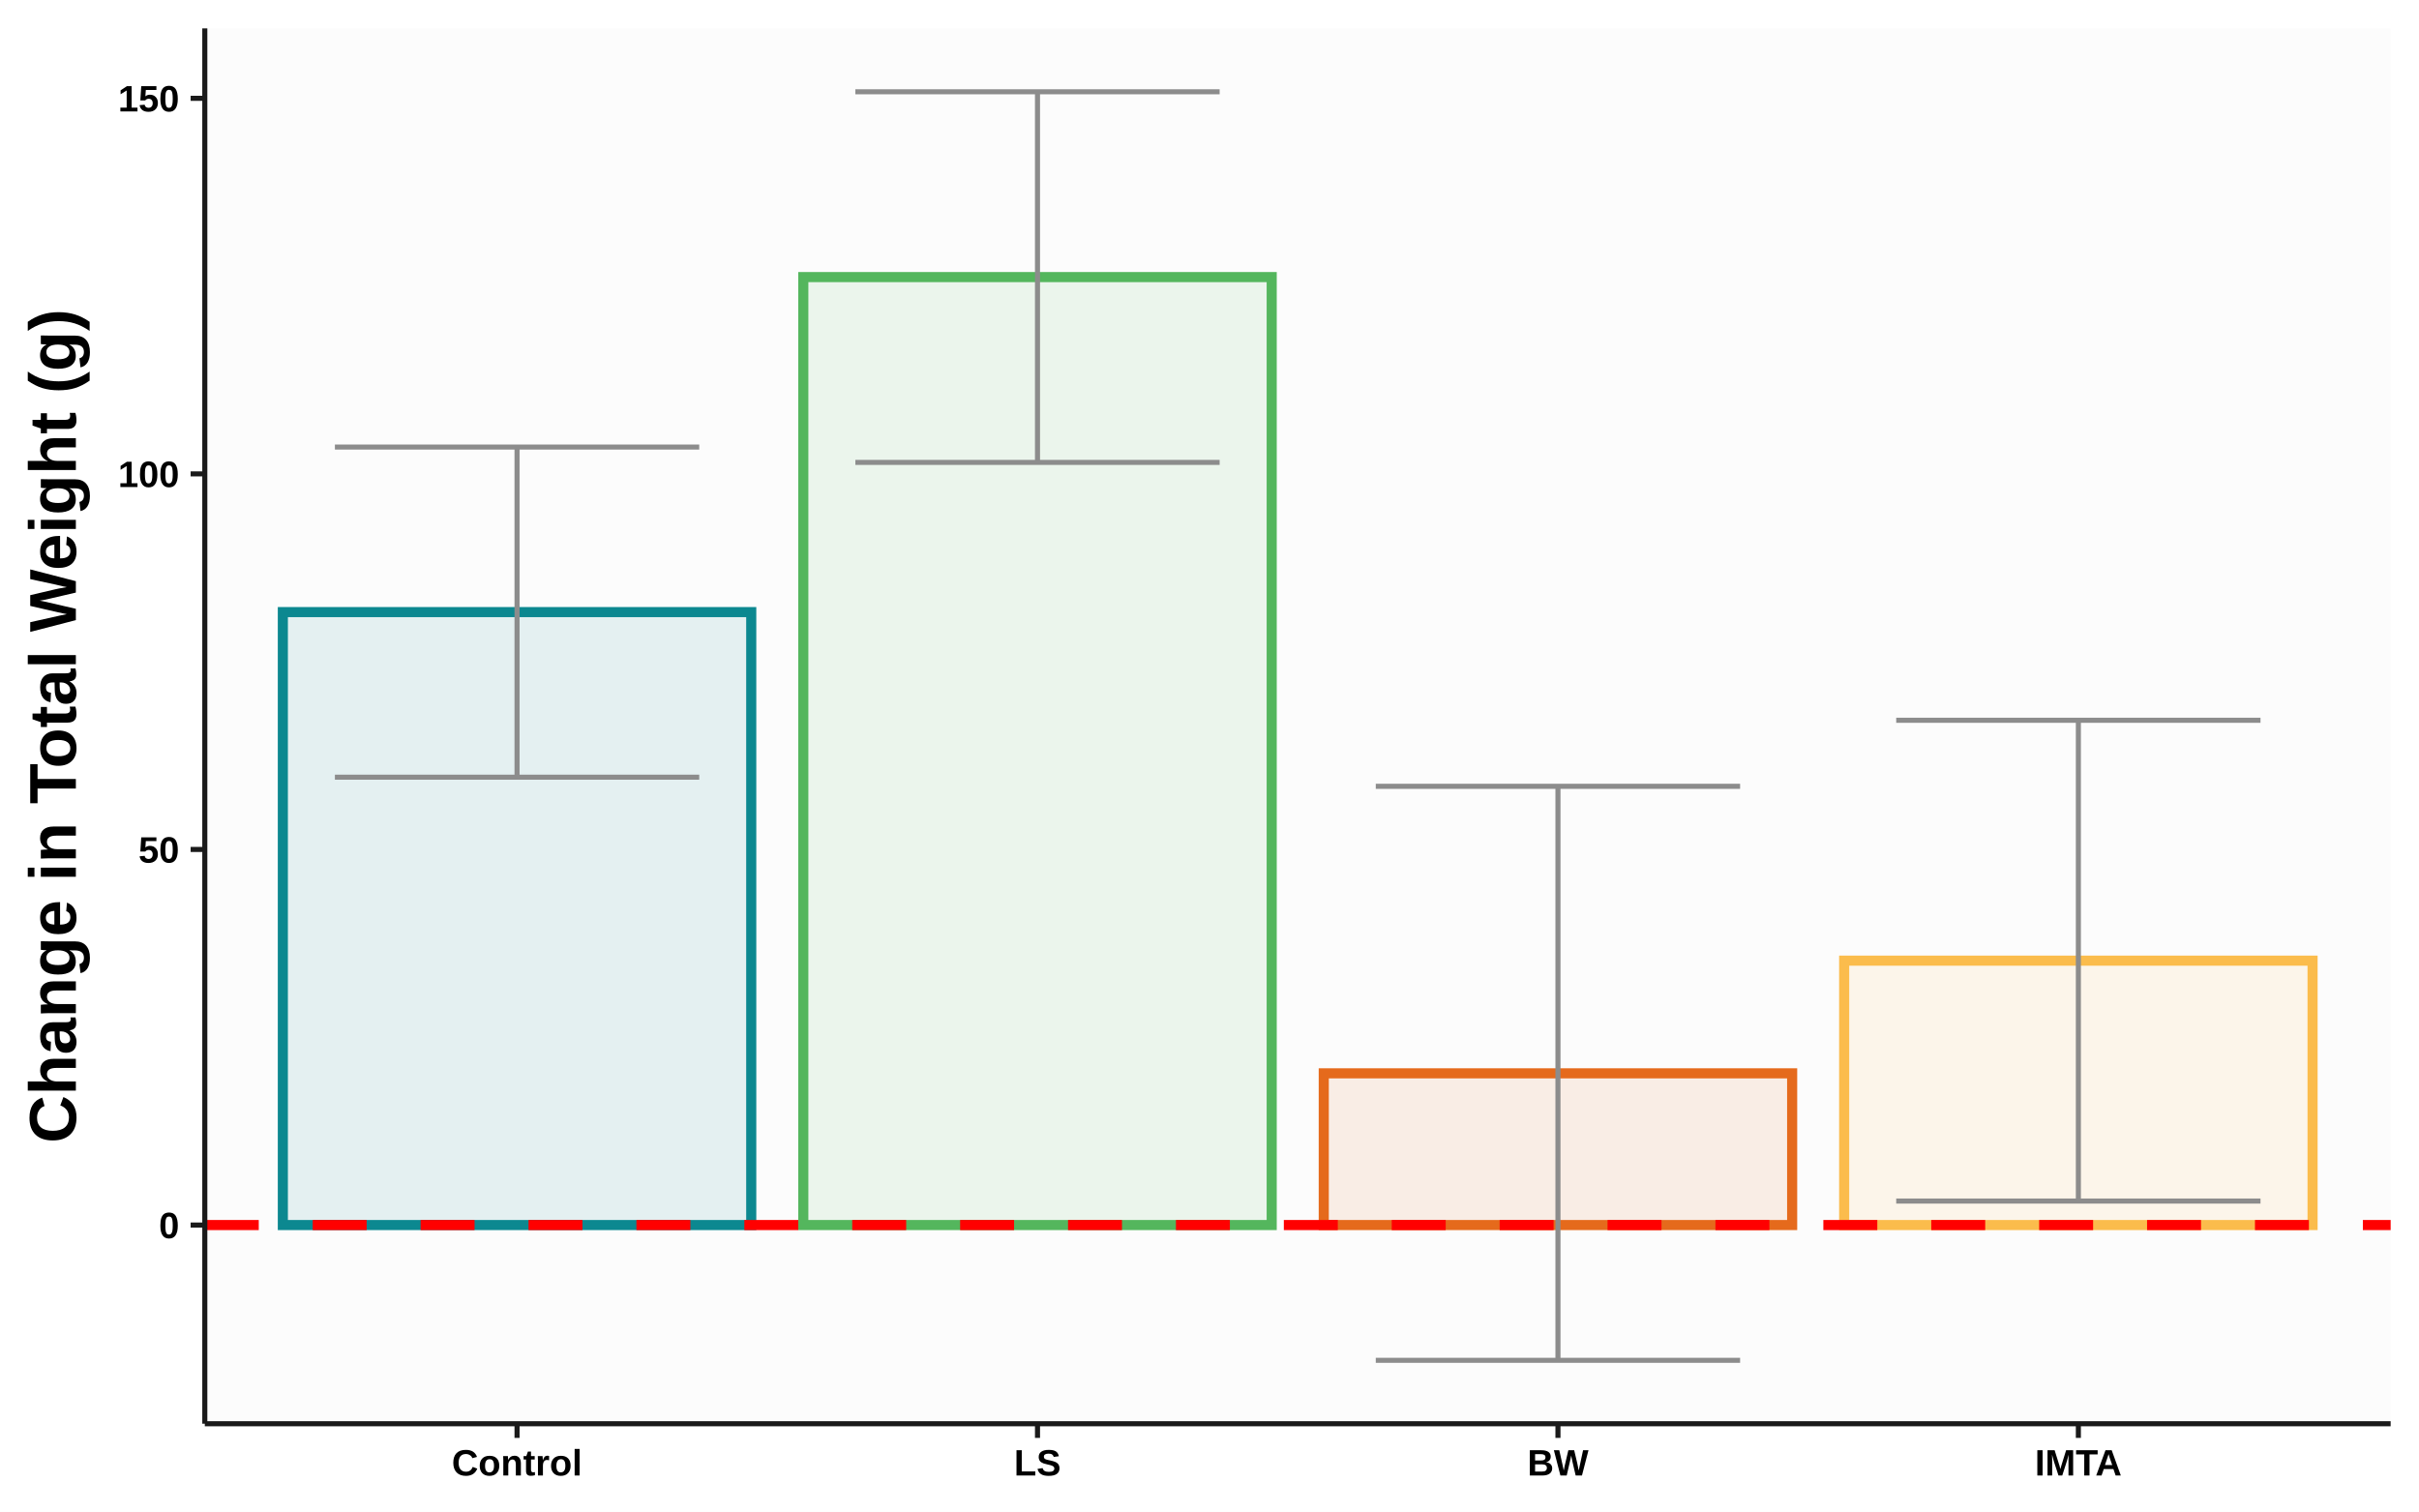
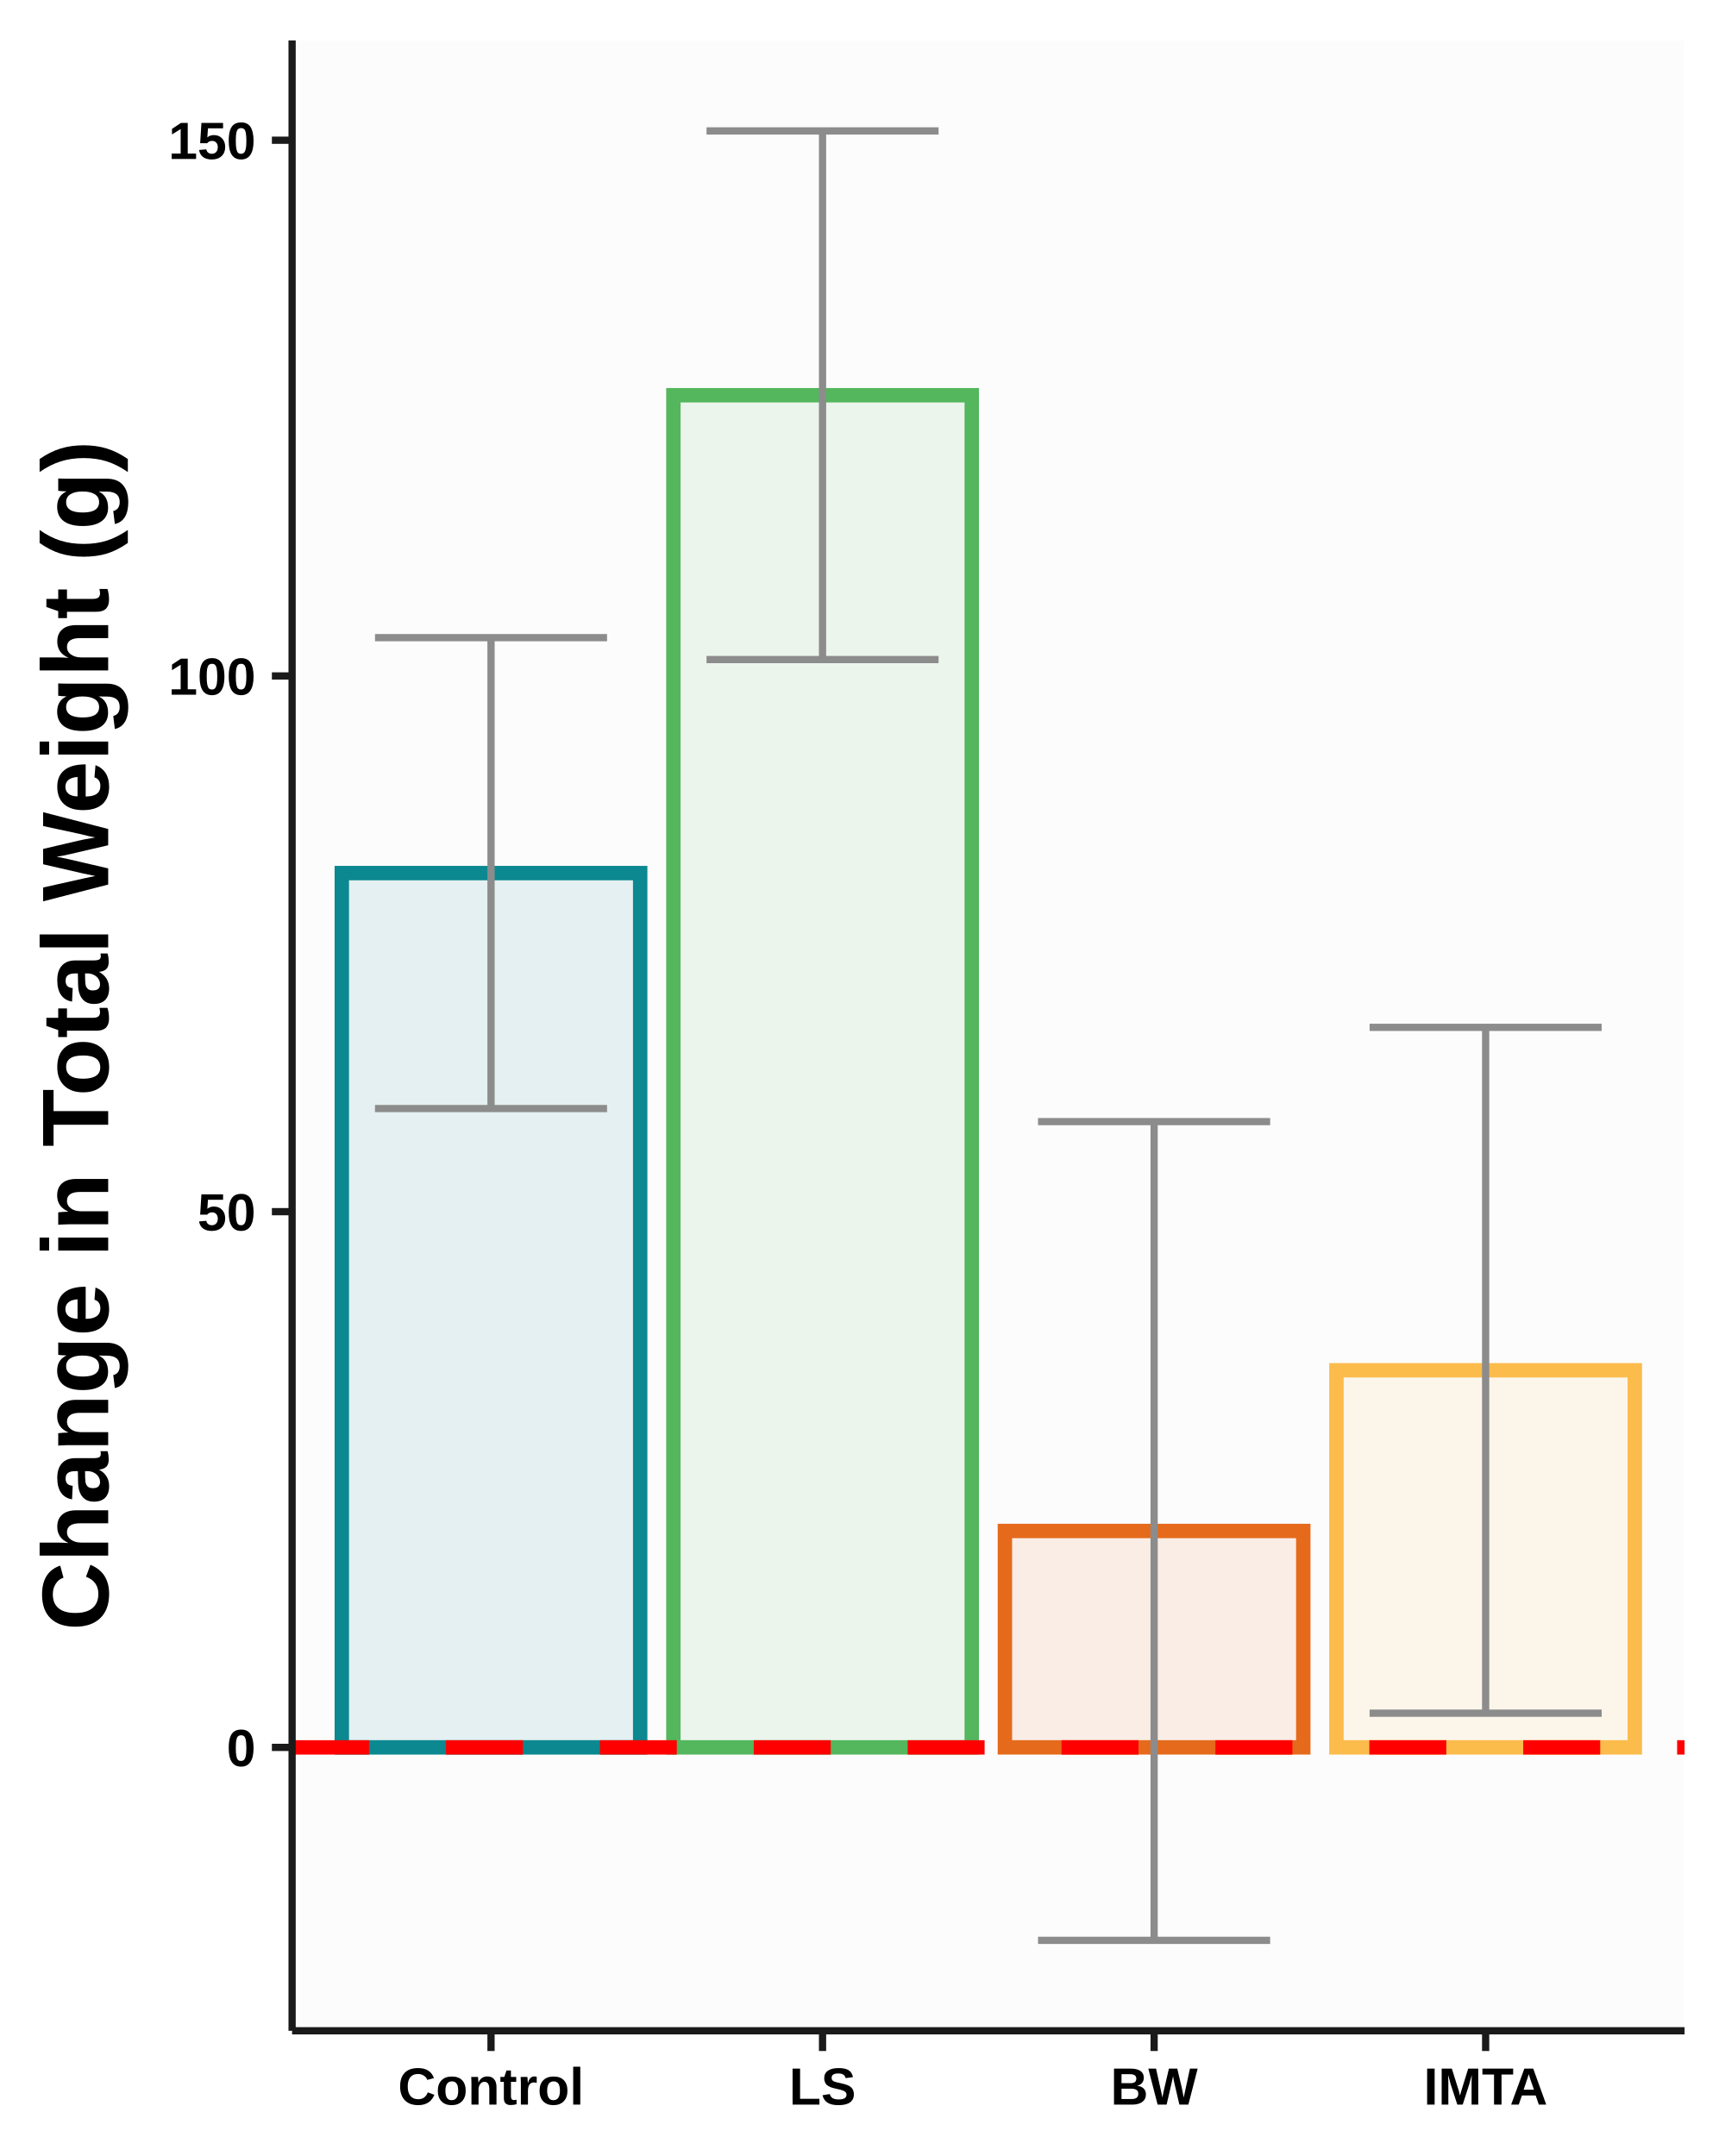
- <svg xmlns="http://www.w3.org/2000/svg" class="svglite" width="510.24pt" height="318.90pt" viewBox="0 0 510.24 318.90">
+ <svg xmlns="http://www.w3.org/2000/svg" class="svglite" width="255.12pt" height="318.90pt" viewBox="0 0 255.12 318.90">
  <defs>
    <style type="text/css">
    .svglite line, .svglite polyline, .svglite polygon, .svglite path, .svglite rect, .svglite circle {
      fill: none;
      stroke: #000000;
      stroke-linecap: round;
      stroke-linejoin: round;
      stroke-miterlimit: 10.00;
    }
    .svglite text {
      white-space: pre;
    }
  </style>
  </defs>
  <rect width="100%" height="100%" style="stroke: none; fill: #FFFFFF;" />
  <defs>
-     <clipPath id="cpMC4wMHw1MTAuMjR8MC4wMHwzMTguOTA=">
-       <rect x="0.00" y="0.00" width="510.24" height="318.90" />
+     <clipPath id="cpMC4wMHwyNTUuMTJ8MC4wMHwzMTguOTA=">
+       <rect x="0.00" y="0.00" width="255.12" height="318.90" />
    </clipPath>
  </defs>
-   <g clip-path="url(#cpMC4wMHw1MTAuMjR8MC4wMHwzMTguOTA=)">
-     <rect x="-0" y="0.00" width="510.24" height="318.90" style="stroke-width: 1.07; stroke: #FFFFFF; fill: #FFFFFF;" />
+   <g clip-path="url(#cpMC4wMHwyNTUuMTJ8MC4wMHwzMTguOTA=)">
+     <rect x="0.00" y="0.00" width="255.12" height="318.90" style="stroke-width: 1.07; stroke: #FFFFFF; fill: #FFFFFF;" />
  </g>
  <defs>
-     <clipPath id="cpNDMuMjB8NTA0LjI2fDUuOTh8MzAwLjM4">
-       <rect x="43.20" y="5.98" width="461.06" height="294.41" />
+     <clipPath id="cpNDMuMjB8MjQ5LjE0fDUuOTh8MzAwLjM4">
+       <rect x="43.20" y="5.98" width="205.94" height="294.41" />
    </clipPath>
  </defs>
-   <g clip-path="url(#cpNDMuMjB8NTA0LjI2fDUuOTh8MzAwLjM4)">
-     <rect x="43.20" y="5.98" width="461.06" height="294.41" style="stroke-width: 1.07; stroke: none; fill: #FCFCFC;" />
-     <rect x="59.66" y="129.14" width="98.80" height="129.32" style="stroke-width: 2.13; stroke: #0C8890; stroke-linecap: butt; stroke-linejoin: miter; fill: #0C8890; fill-opacity: 0.10;" />
-     <rect x="169.44" y="58.46" width="98.80" height="200.00" style="stroke-width: 2.13; stroke: #54B65D; stroke-linecap: butt; stroke-linejoin: miter; fill: #54B65D; fill-opacity: 0.10;" />
-     <rect x="279.22" y="226.45" width="98.80" height="32.01" style="stroke-width: 2.13; stroke: #E56A1C; stroke-linecap: butt; stroke-linejoin: miter; fill: #E56A1C; fill-opacity: 0.10;" />
-     <rect x="388.99" y="202.68" width="98.80" height="55.78" style="stroke-width: 2.13; stroke: #FBBC4C; stroke-linecap: butt; stroke-linejoin: miter; fill: #FBBC4C; fill-opacity: 0.10;" />
-     <polyline points="70.64,94.32 147.49,94.32 " style="stroke-width: 1.07; stroke: #8C8C8C; stroke-linecap: butt;" />
-     <polyline points="109.06,94.32 109.06,163.97 " style="stroke-width: 1.07; stroke: #8C8C8C; stroke-linecap: butt;" />
-     <polyline points="70.64,163.97 147.49,163.97 " style="stroke-width: 1.07; stroke: #8C8C8C; stroke-linecap: butt;" />
-     <polyline points="180.42,19.36 257.26,19.36 " style="stroke-width: 1.07; stroke: #8C8C8C; stroke-linecap: butt;" />
-     <polyline points="218.84,19.36 218.84,97.56 " style="stroke-width: 1.07; stroke: #8C8C8C; stroke-linecap: butt;" />
-     <polyline points="180.42,97.56 257.26,97.56 " style="stroke-width: 1.07; stroke: #8C8C8C; stroke-linecap: butt;" />
-     <polyline points="290.19,165.90 367.04,165.90 " style="stroke-width: 1.07; stroke: #8C8C8C; stroke-linecap: butt;" />
-     <polyline points="328.62,165.90 328.62,287.00 " style="stroke-width: 1.07; stroke: #8C8C8C; stroke-linecap: butt;" />
-     <polyline points="290.19,287.00 367.04,287.00 " style="stroke-width: 1.07; stroke: #8C8C8C; stroke-linecap: butt;" />
-     <polyline points="399.97,151.96 476.81,151.96 " style="stroke-width: 1.07; stroke: #8C8C8C; stroke-linecap: butt;" />
-     <polyline points="438.39,151.96 438.39,253.40 " style="stroke-width: 1.07; stroke: #8C8C8C; stroke-linecap: butt;" />
-     <polyline points="399.97,253.40 476.81,253.40 " style="stroke-width: 1.07; stroke: #8C8C8C; stroke-linecap: butt;" />
-     <line x1="43.20" y1="258.46" x2="504.26" y2="258.46" style="stroke-width: 2.13; stroke: #FF0000; stroke-dasharray: 11.38,11.38; stroke-linecap: butt;" />
+   <g clip-path="url(#cpNDMuMjB8MjQ5LjE0fDUuOTh8MzAwLjM4)">
+     <rect x="43.20" y="5.98" width="205.94" height="294.41" style="stroke-width: 1.07; stroke: none; fill: #FCFCFC;" />
+     <rect x="50.55" y="129.14" width="44.13" height="129.32" style="stroke-width: 2.13; stroke: #0C8890; stroke-linecap: butt; stroke-linejoin: miter; fill: #0C8890; fill-opacity: 0.10;" />
+     <rect x="99.59" y="58.46" width="44.13" height="200.00" style="stroke-width: 2.13; stroke: #54B65D; stroke-linecap: butt; stroke-linejoin: miter; fill: #54B65D; fill-opacity: 0.10;" />
+     <rect x="148.62" y="226.45" width="44.13" height="32.01" style="stroke-width: 2.13; stroke: #E56A1C; stroke-linecap: butt; stroke-linejoin: miter; fill: #E56A1C; fill-opacity: 0.10;" />
+     <rect x="197.65" y="202.68" width="44.13" height="55.78" style="stroke-width: 2.13; stroke: #FBBC4C; stroke-linecap: butt; stroke-linejoin: miter; fill: #FBBC4C; fill-opacity: 0.10;" />
+     <polyline points="55.46,94.32 89.78,94.32 " style="stroke-width: 1.07; stroke: #8C8C8C; stroke-linecap: butt;" />
+     <polyline points="72.62,94.32 72.62,163.97 " style="stroke-width: 1.07; stroke: #8C8C8C; stroke-linecap: butt;" />
+     <polyline points="55.46,163.97 89.78,163.97 " style="stroke-width: 1.07; stroke: #8C8C8C; stroke-linecap: butt;" />
+     <polyline points="104.49,19.36 138.81,19.36 " style="stroke-width: 1.07; stroke: #8C8C8C; stroke-linecap: butt;" />
+     <polyline points="121.65,19.36 121.65,97.56 " style="stroke-width: 1.07; stroke: #8C8C8C; stroke-linecap: butt;" />
+     <polyline points="104.49,97.56 138.81,97.56 " style="stroke-width: 1.07; stroke: #8C8C8C; stroke-linecap: butt;" />
+     <polyline points="153.52,165.90 187.85,165.90 " style="stroke-width: 1.07; stroke: #8C8C8C; stroke-linecap: butt;" />
+     <polyline points="170.69,165.90 170.69,287.00 " style="stroke-width: 1.07; stroke: #8C8C8C; stroke-linecap: butt;" />
+     <polyline points="153.52,287.00 187.85,287.00 " style="stroke-width: 1.07; stroke: #8C8C8C; stroke-linecap: butt;" />
+     <polyline points="202.56,151.96 236.88,151.96 " style="stroke-width: 1.07; stroke: #8C8C8C; stroke-linecap: butt;" />
+     <polyline points="219.72,151.96 219.72,253.40 " style="stroke-width: 1.07; stroke: #8C8C8C; stroke-linecap: butt;" />
+     <polyline points="202.56,253.40 236.88,253.40 " style="stroke-width: 1.07; stroke: #8C8C8C; stroke-linecap: butt;" />
+     <line x1="43.20" y1="258.46" x2="249.14" y2="258.46" style="stroke-width: 2.13; stroke: #FF0000; stroke-dasharray: 11.38,11.38; stroke-linecap: butt;" />
  </g>
-   <g clip-path="url(#cpMC4wMHw1MTAuMjR8MC4wMHwzMTguOTA=)">
+   <g clip-path="url(#cpMC4wMHwyNTUuMTJ8MC4wMHwzMTguOTA=)">
    <polyline points="43.20,300.38 43.20,5.98 " style="stroke-width: 1.07; stroke: #1A1A1A; stroke-linecap: butt;" />
    <text x="37.82" y="261.23" text-anchor="end" style="font-size: 7.74px; font-weight: bold; font-family: &quot;Arial&quot;;" textLength="4.30px" lengthAdjust="spacingAndGlyphs">0</text>
    <text x="37.82" y="181.99" text-anchor="end" style="font-size: 7.74px; font-weight: bold; font-family: &quot;Arial&quot;;" textLength="8.60px" lengthAdjust="spacingAndGlyphs">50</text>
    <text x="37.82" y="102.75" text-anchor="end" style="font-size: 7.74px; font-weight: bold; font-family: &quot;Arial&quot;;" textLength="12.90px" lengthAdjust="spacingAndGlyphs">100</text>
    <text x="37.82" y="23.51" text-anchor="end" style="font-size: 7.74px; font-weight: bold; font-family: &quot;Arial&quot;;" textLength="12.90px" lengthAdjust="spacingAndGlyphs">150</text>
    <polyline points="40.21,258.46 43.20,258.46 " style="stroke-width: 1.07; stroke: #1A1A1A; stroke-linecap: butt;" />
    <polyline points="40.21,179.22 43.20,179.22 " style="stroke-width: 1.07; stroke: #1A1A1A; stroke-linecap: butt;" />
    <polyline points="40.21,99.98 43.20,99.98 " style="stroke-width: 1.07; stroke: #1A1A1A; stroke-linecap: butt;" />
    <polyline points="40.21,20.74 43.20,20.74 " style="stroke-width: 1.07; stroke: #1A1A1A; stroke-linecap: butt;" />
-     <polyline points="43.20,300.38 504.26,300.38 " style="stroke-width: 1.07; stroke: #1A1A1A; stroke-linecap: butt;" />
-     <polyline points="109.06,303.37 109.06,300.38 " style="stroke-width: 1.07; stroke: #1A1A1A; stroke-linecap: butt;" />
-     <polyline points="218.84,303.37 218.84,300.38 " style="stroke-width: 1.07; stroke: #1A1A1A; stroke-linecap: butt;" />
-     <polyline points="328.62,303.37 328.62,300.38 " style="stroke-width: 1.07; stroke: #1A1A1A; stroke-linecap: butt;" />
-     <polyline points="438.39,303.37 438.39,300.38 " style="stroke-width: 1.07; stroke: #1A1A1A; stroke-linecap: butt;" />
-     <text x="109.06" y="311.30" text-anchor="middle" style="font-size: 7.74px; font-weight: bold; font-family: &quot;Arial&quot;;" textLength="27.49px" lengthAdjust="spacingAndGlyphs">Control</text>
-     <text x="218.84" y="311.30" text-anchor="middle" style="font-size: 7.74px; font-weight: bold; font-family: &quot;Arial&quot;;" textLength="9.88px" lengthAdjust="spacingAndGlyphs">LS</text>
-     <text x="328.62" y="311.30" text-anchor="middle" style="font-size: 7.74px; font-weight: bold; font-family: &quot;Arial&quot;;" textLength="12.89px" lengthAdjust="spacingAndGlyphs">BW</text>
-     <text x="438.39" y="311.30" text-anchor="middle" style="font-size: 7.74px; font-weight: bold; font-family: &quot;Arial&quot;;" textLength="18.32px" lengthAdjust="spacingAndGlyphs">IMTA</text>
+     <polyline points="43.20,300.38 249.14,300.38 " style="stroke-width: 1.07; stroke: #1A1A1A; stroke-linecap: butt;" />
+     <polyline points="72.62,303.37 72.62,300.38 " style="stroke-width: 1.07; stroke: #1A1A1A; stroke-linecap: butt;" />
+     <polyline points="121.65,303.37 121.65,300.38 " style="stroke-width: 1.07; stroke: #1A1A1A; stroke-linecap: butt;" />
+     <polyline points="170.69,303.37 170.69,300.38 " style="stroke-width: 1.07; stroke: #1A1A1A; stroke-linecap: butt;" />
+     <polyline points="219.72,303.37 219.72,300.38 " style="stroke-width: 1.07; stroke: #1A1A1A; stroke-linecap: butt;" />
+     <text x="72.62" y="311.30" text-anchor="middle" style="font-size: 7.74px; font-weight: bold; font-family: &quot;Arial&quot;;" textLength="27.49px" lengthAdjust="spacingAndGlyphs">Control</text>
+     <text x="121.65" y="311.30" text-anchor="middle" style="font-size: 7.74px; font-weight: bold; font-family: &quot;Arial&quot;;" textLength="9.88px" lengthAdjust="spacingAndGlyphs">LS</text>
+     <text x="170.69" y="311.30" text-anchor="middle" style="font-size: 7.74px; font-weight: bold; font-family: &quot;Arial&quot;;" textLength="12.89px" lengthAdjust="spacingAndGlyphs">BW</text>
+     <text x="219.72" y="311.30" text-anchor="middle" style="font-size: 7.74px; font-weight: bold; font-family: &quot;Arial&quot;;" textLength="18.32px" lengthAdjust="spacingAndGlyphs">IMTA</text>
    <text transform="translate(16.00,153.18) rotate(-90)" text-anchor="middle" style="font-size: 14.00px; font-weight: bold; font-family: &quot;Arial&quot;;" textLength="175.93px" lengthAdjust="spacingAndGlyphs">Change in Total Weight (g)</text>
  </g>
</svg>
